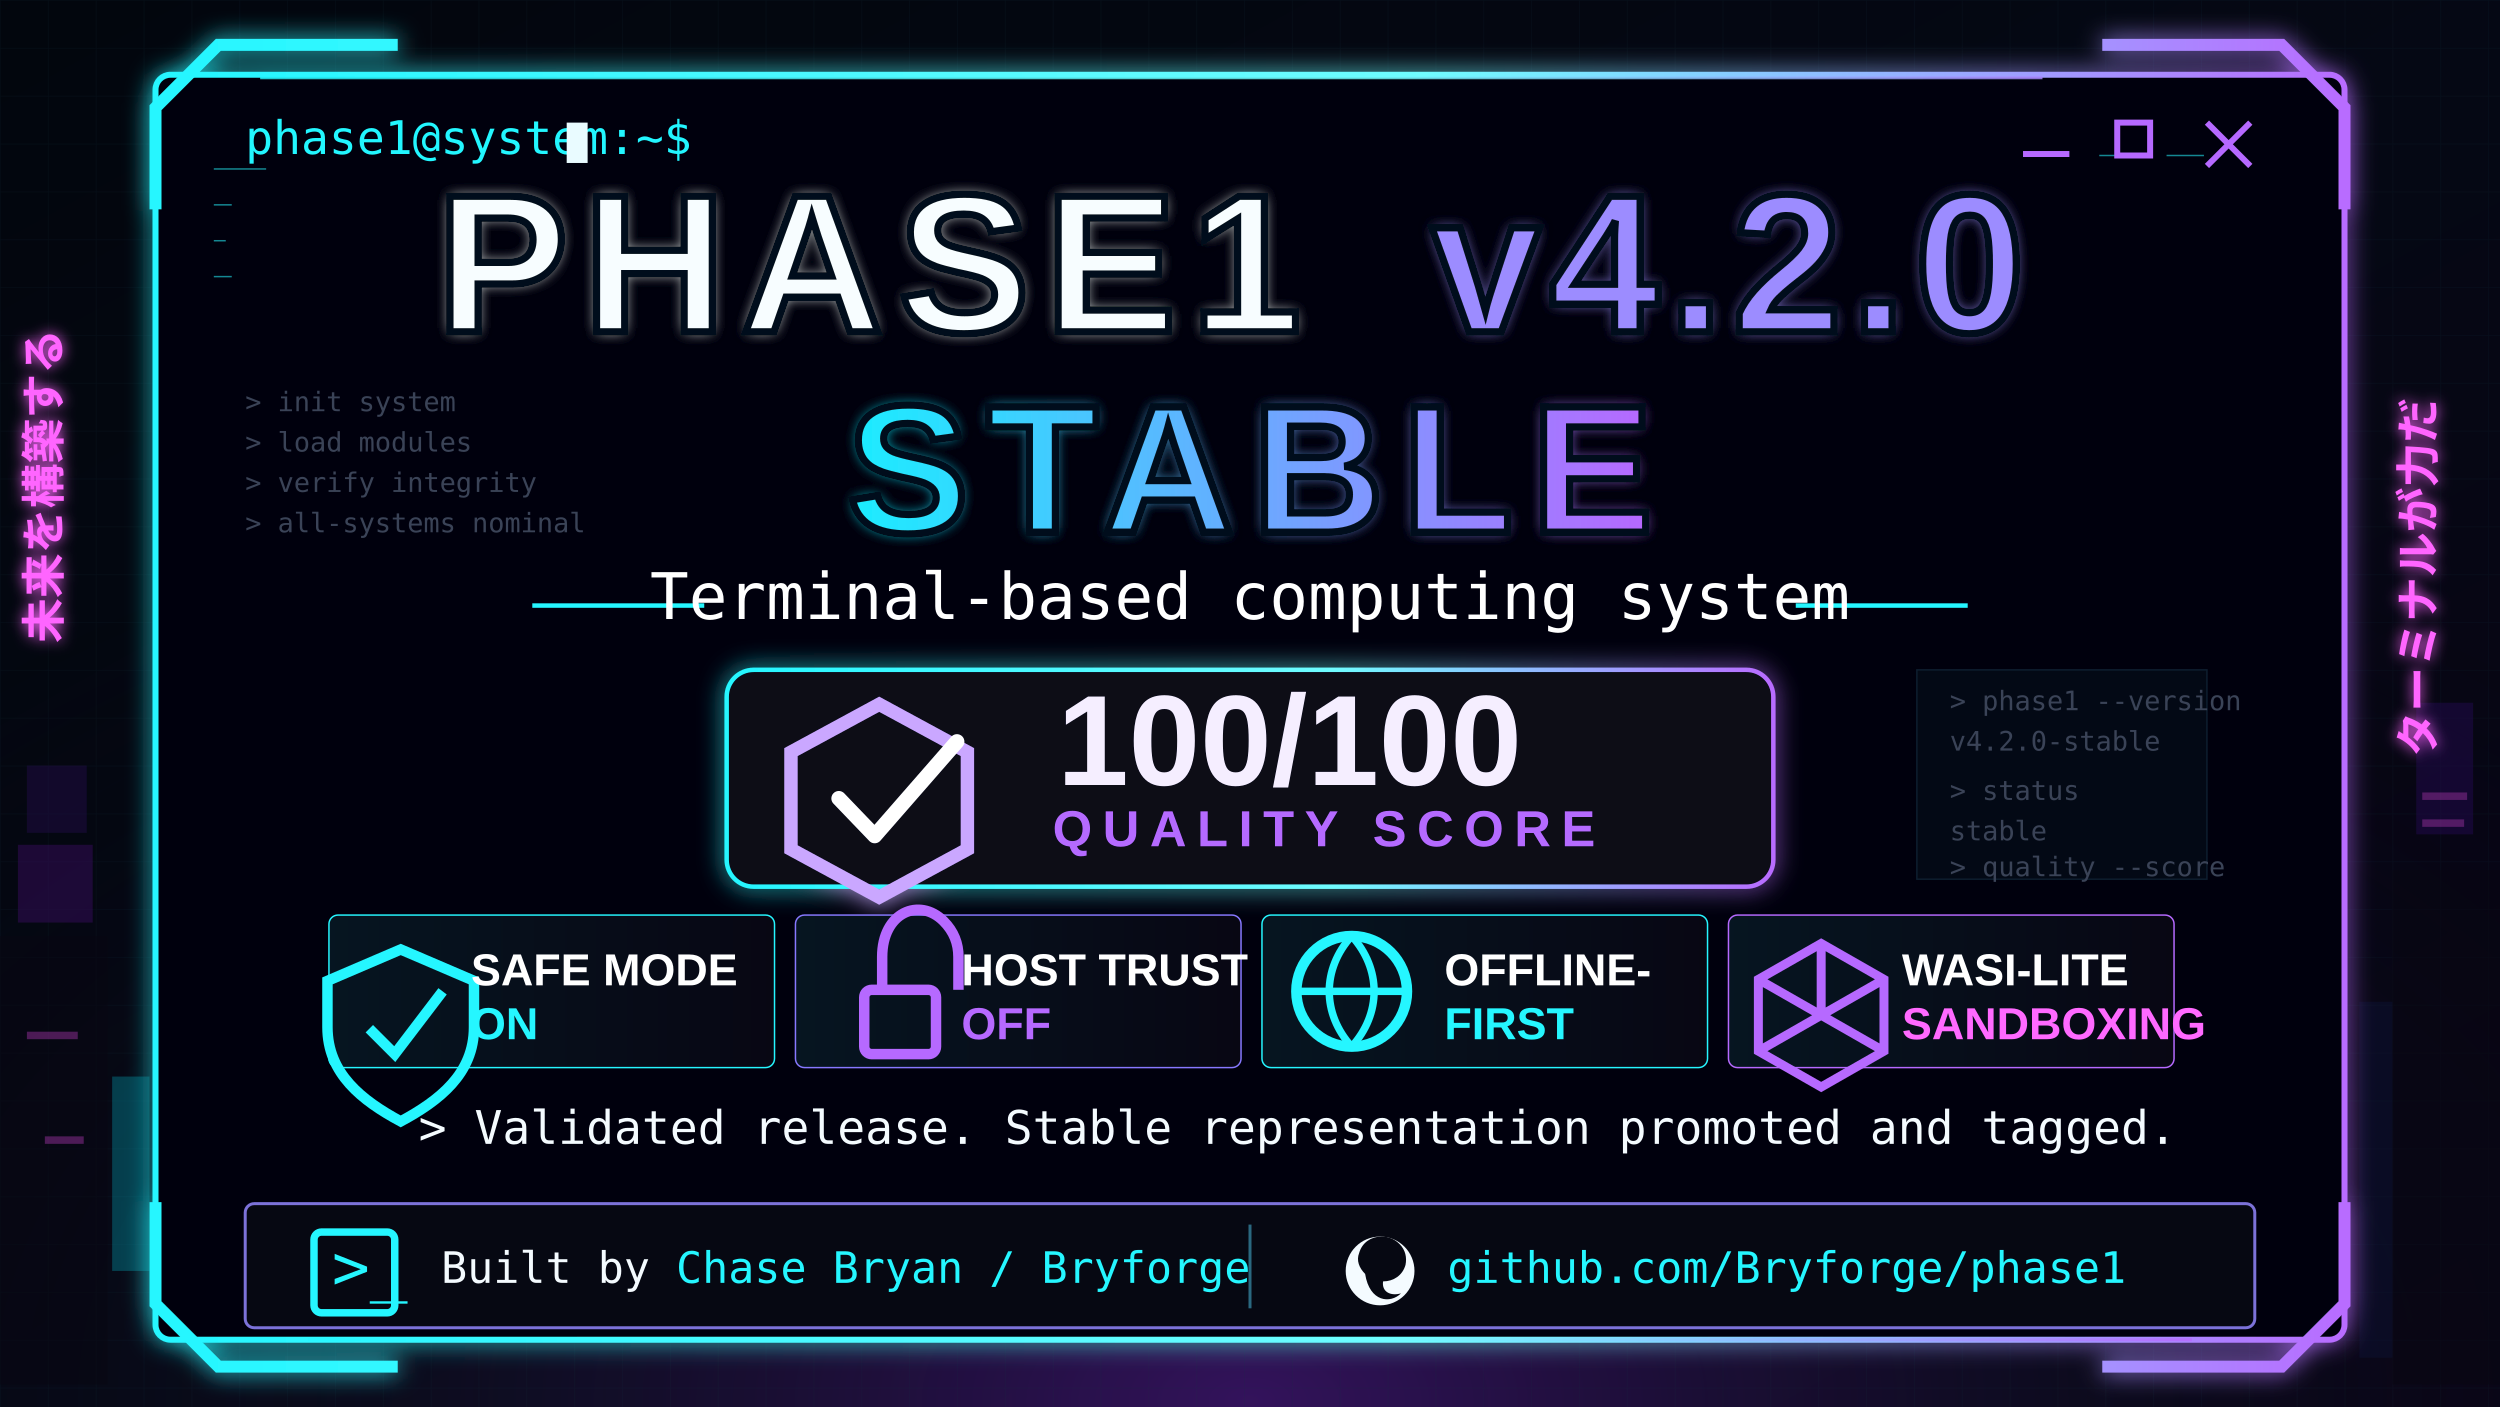
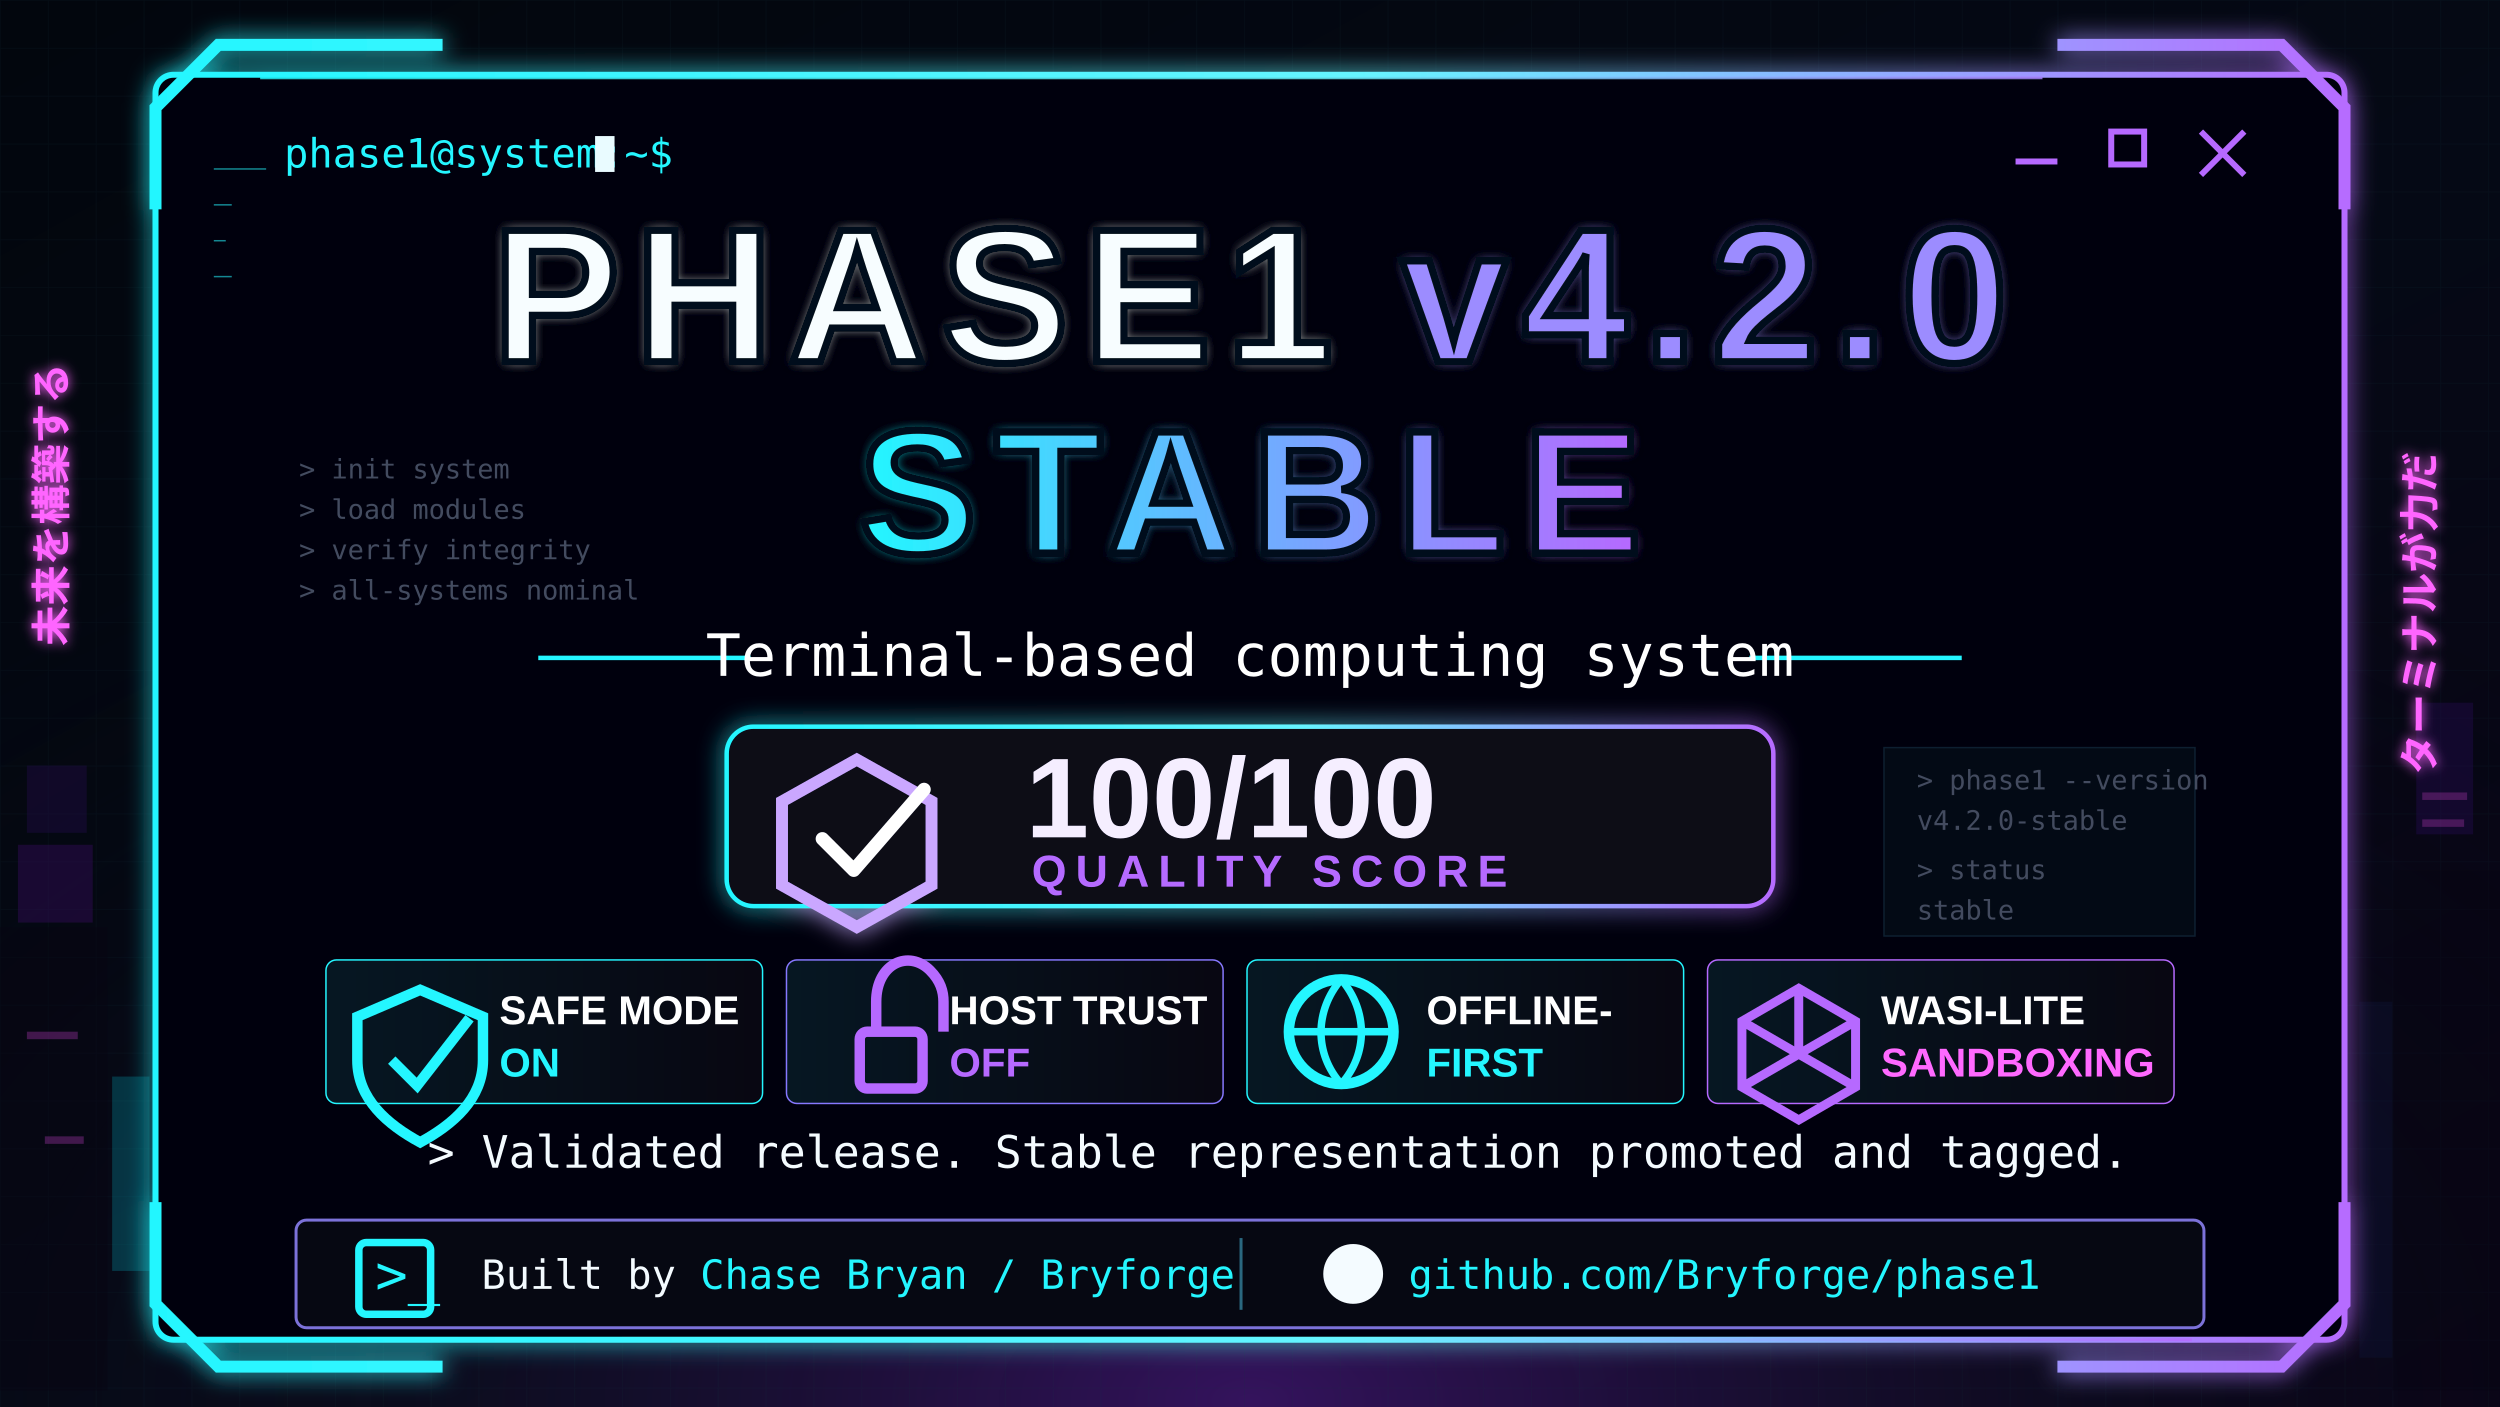
<svg xmlns="http://www.w3.org/2000/svg" viewBox="0 0 1672 941" role="img" aria-labelledby="title desc">
  <defs>
    <linearGradient id="bg" x1="0" x2="1" y1="0" y2="1">
      <stop offset="0" stop-color="#02060d" />
-       <stop offset="0.52" stop-color="#050814" />
-       <stop offset="1" stop-color="#090315" />
+       <stop offset="0.55" stop-color="#050915" />
+       <stop offset="1" stop-color="#0a0316" />
    </linearGradient>
    <linearGradient id="cyanPurple" x1="0" x2="1">
-       <stop offset="0" stop-color="#25f6ff" />
-       <stop offset="0.58" stop-color="#6ffcff" />
-       <stop offset="1" stop-color="#b86cff" />
+       <stop offset="0" stop-color="#24f6ff" />
+       <stop offset="0.55" stop-color="#66f4ff" />
+       <stop offset="1" stop-color="#b66cff" />
    </linearGradient>
    <linearGradient id="stable" x1="0" x2="1">
-       <stop offset="0" stop-color="#1cecff" />
+       <stop offset="0" stop-color="#23f6ff" />
      <stop offset="1" stop-color="#b669ff" />
    </linearGradient>
    <linearGradient id="panel" x1="0" x2="1">
-       <stop offset="0" stop-color="#061621" stop-opacity="0.96" />
-       <stop offset="1" stop-color="#080713" stop-opacity="0.96" />
+       <stop offset="0" stop-color="#061823" stop-opacity="0.96" />
+       <stop offset="1" stop-color="#080712" stop-opacity="0.97" />
    </linearGradient>
    <radialGradient id="floorGlow" cx="50%" cy="100%" r="74%">
-       <stop offset="0" stop-color="#391465" stop-opacity="0.88" />
-       <stop offset="0.45" stop-color="#101025" stop-opacity="0.55" />
+       <stop offset="0" stop-color="#391465" stop-opacity="0.9" />
+       <stop offset="0.45" stop-color="#101025" stop-opacity="0.52" />
      <stop offset="1" stop-color="#02040a" stop-opacity="0" />
    </radialGradient>
    <pattern id="grid" width="32" height="32" patternUnits="userSpaceOnUse">
      <path d="M32 0H0v32" fill="none" stroke="#14323f" stroke-width="1" opacity="0.34" />
    </pattern>
-     <filter id="glow" x="-35%" y="-35%" width="170%" height="170%">
-       <feGaussianBlur stdDeviation="4.5" result="blur" />
+     <filter id="glow" x="-30%" y="-30%" width="160%" height="160%">
+       <feGaussianBlur stdDeviation="4" result="blur" />
      <feMerge>
        <feMergeNode in="blur" />
        <feMergeNode in="SourceGraphic" />
      </feMerge>
    </filter>
    <filter id="softGlow" x="-40%" y="-40%" width="180%" height="180%">
      <feGaussianBlur stdDeviation="8" result="blur" />
      <feMerge>
        <feMergeNode in="blur" />
        <feMergeNode in="SourceGraphic" />
      </feMerge>
    </filter>
    <style>
      .mono{font-family:Menlo,Consolas,'SFMono-Regular',monospace}
      .sans{font-family:Arial,Helvetica,sans-serif}
      .heavy{font-family:'Arial Black',Impact,Arial,sans-serif;font-weight:900}
-       .white{fill:#f4fbff}.cyan{fill:#25f6ff}.purple{fill:#b669ff}
-       .muted{fill:#6a7a93;opacity:.55}
+       .white{fill:#f4fbff}.cyan{fill:#24f6ff}.purple{fill:#b669ff}.muted{fill:#73829b;opacity:.58}
    </style>
  </defs>
  <rect width="1672" height="941" fill="url(#bg)" />
  <rect width="1672" height="941" fill="url(#floorGlow)" />
-   <rect width="1672" height="941" fill="url(#grid)" opacity="0.48" />
-   <g opacity="0.52">
-     <rect x="0" y="626" width="72" height="300" fill="#070512" />
+   <rect width="1672" height="941" fill="url(#grid)" opacity="0.46" />
+   <g opacity="0.46">
+     <rect x="0" y="620" width="72" height="310" fill="#070512" />
    <rect x="18" y="512" width="40" height="45" fill="#1e0b43" />
    <rect x="12" y="565" width="50" height="52" fill="#330b58" />
-     <rect x="1600" y="582" width="72" height="344" fill="#070512" />
+     <rect x="1600" y="582" width="72" height="348" fill="#070512" />
    <rect x="1616" y="470" width="38" height="88" fill="#210a4b" />
    <rect x="1578" y="670" width="22" height="238" fill="#0c1230" />
-     <g fill="#ff4dff" opacity="0.54">
+     <g fill="#ff4dff" opacity="0.52">
      <rect x="18" y="690" width="34" height="5" />
      <rect x="1620" y="530" width="30" height="5" />
      <rect x="1620" y="548" width="28" height="5" />
      <rect x="30" y="760" width="26" height="5" />
    </g>
-     <g fill="#00eaff" opacity="0.45">
+     <g fill="#00eaff" opacity="0.42">
      <rect x="75" y="720" width="25" height="130" />
      <rect x="1540" y="640" width="22" height="180" />
    </g>
  </g>
  <g filter="url(#softGlow)">
-     <rect x="104" y="50" width="1464" height="846" rx="10" fill="#020610" stroke="url(#cyanPurple)" stroke-width="4" />
-     <path d="M104 140V72l42-42h120M1568 140V72l-42-42h-120M104 804v68l42 42h120M1568 804v68l-42 42h-120" fill="none" stroke="url(#cyanPurple)" stroke-width="8" />
+     <rect x="104" y="50" width="1464" height="846" rx="12" fill="#020610" stroke="url(#cyanPurple)" stroke-width="4" />
+     <path d="M104 140V72l42-42h150M1568 140V72l-42-42h-150M104 804v68l42 42h150M1568 804v68l-42 42h-150" fill="none" stroke="url(#cyanPurple)" stroke-width="8" />
    <path d="M174 52h1192M206 896h1260" stroke="url(#cyanPurple)" stroke-width="2" opacity="0.82" />
  </g>
-   <g class="mono" font-size="31" fill="#22f6ff">
-     <text x="164" y="103">phase1@system:~$</text>
-     <rect x="379" y="82" width="14" height="27" fill="#e9fbff" />
+   <g class="mono" font-size="27" fill="#24f6ff">
+     <text x="190" y="112">phase1@system:~$</text>
+     <rect x="398" y="91" width="13" height="24" fill="#e9fbff" />
  </g>
  <g class="mono muted" font-size="18">
-     <text x="164" y="275">&gt; init system</text>
-     <text x="164" y="302">&gt; load modules</text>
-     <text x="164" y="329">&gt; verify integrity</text>
-     <text x="164" y="356">&gt; all-systems nominal</text>
+     <text x="200" y="320">&gt; init system</text>
+     <text x="200" y="347">&gt; load modules</text>
+     <text x="200" y="374">&gt; verify integrity</text>
+     <text x="200" y="401">&gt; all-systems nominal</text>
  </g>
  <g class="mono muted" font-size="18">
-     <rect x="1282" y="448" width="194" height="140" fill="#06111b" stroke="#17364a" />
-     <text x="1304" y="475">&gt; phase1 --version</text>
-     <text x="1304" y="502">v4.2.0-stable</text>
-     <text x="1304" y="535">&gt; status</text>
-     <text x="1304" y="562">stable</text>
-     <text x="1304" y="586">&gt; quality --score</text>
+     <rect x="1260" y="500" width="208" height="126" fill="#06111b" stroke="#17364a" />
+     <text x="1282" y="528">&gt; phase1 --version</text>
+     <text x="1282" y="555">v4.2.0-stable</text>
+     <text x="1282" y="588">&gt; status</text>
+     <text x="1282" y="615">stable</text>
  </g>
-   <g class="heavy" filter="url(#glow)">
-     <text x="292" y="222" font-size="132" fill="#f7fdff" letter-spacing="10" textLength="628" lengthAdjust="spacingAndGlyphs" stroke="#06111a" stroke-width="5">PHASE1</text>
-     <text x="957" y="222" font-size="132" fill="#9c8cff" letter-spacing="6" textLength="424" lengthAdjust="spacingAndGlyphs" stroke="#06111a" stroke-width="5">v4.2.0</text>
-     <text x="836" y="356" font-size="122" fill="url(#stable)" letter-spacing="12" text-anchor="middle" textLength="608" lengthAdjust="spacingAndGlyphs" stroke="#06111a" stroke-width="5">STABLE</text>
+   <g class="heavy" filter="url(#glow)" text-anchor="middle">
+     <text x="836" y="242" font-size="128" fill="#f7fdff" letter-spacing="10" stroke="#06111a" stroke-width="5">PHASE1 <tspan fill="#9c8cff">v4.2.0</tspan>
+     </text>
+     <text x="836" y="370" font-size="118" fill="url(#stable)" letter-spacing="12" stroke="#06111a" stroke-width="5">STABLE</text>
  </g>
-   <g text-anchor="middle" class="mono" font-size="43" fill="#ffffff">
-     <path d="M356 405h115M1201 405h115" stroke="#25f6ff" stroke-width="3" />
-     <text x="836" y="414">Terminal-based computing system</text>
+   <g text-anchor="middle" class="mono" font-size="39" fill="#ffffff">
+     <path d="M360 440h142M1170 440h142" stroke="#24f6ff" stroke-width="3" />
+     <text x="836" y="452">Terminal-based computing system</text>
  </g>
  <g filter="url(#softGlow)">
-     <rect x="486" y="448" width="700" height="145" rx="18" fill="#070817" stroke="url(#cyanPurple)" stroke-width="3" />
-     <path d="M588 471l59 32v65l-59 32-59-32v-65z" fill="none" stroke="#caa7ff" stroke-width="9" />
-     <path d="M561 534l24 25 55-63" fill="none" stroke="#fff" stroke-width="10" stroke-linecap="round" stroke-linejoin="round" />
-     <text class="heavy" x="707" y="525" font-size="86" fill="#f5eeff" textLength="430" lengthAdjust="spacingAndGlyphs">100/100</text>
-     <text class="heavy" x="704" y="566" font-size="34" fill="#b56bff" letter-spacing="7" textLength="384" lengthAdjust="spacingAndGlyphs">QUALITY SCORE</text>
+     <rect x="486" y="486" width="700" height="120" rx="18" fill="#070817" stroke="url(#cyanPurple)" stroke-width="3" />
+     <path d="M573 508l50 28v56l-50 28-50-28v-56z" fill="none" stroke="#caa7ff" stroke-width="8" />
+     <path d="M550 561l21 21 47-54" fill="none" stroke="#fff" stroke-width="9" stroke-linecap="round" stroke-linejoin="round" />
+     <text class="heavy" x="686" y="560" font-size="76" fill="#f5eeff">100/100</text>
+     <text class="heavy" x="690" y="593" font-size="30" fill="#b56bff" letter-spacing="6">QUALITY SCORE</text>
  </g>
-   <g class="sans" font-weight="800" font-size="30">
+   <g class="sans" font-weight="800">
    <g>
-       <rect x="220" y="612" width="298" height="102" rx="6" fill="url(#panel)" stroke="#25f6ff" />
-       <path d="M268 635l49 21v31c0 31-23 49-49 63-26-14-49-32-49-63v-31z" fill="none" stroke="#25f6ff" stroke-width="7" />
-       <path d="M247 688l17 17 32-42" fill="none" stroke="#25f6ff" stroke-width="7" />
-       <text x="315" y="659" fill="#fff">SAFE MODE</text>
-       <text x="315" y="695" fill="#25f6ff">ON</text>
+       <rect x="218" y="642" width="292" height="96" rx="7" fill="url(#panel)" stroke="#24f6ff" />
+       <path d="M281 662l42 18v29c0 26-20 43-42 55-22-12-42-29-42-55v-29z" fill="none" stroke="#24f6ff" stroke-width="7" />
+       <path d="M262 709l17 17 35-45" fill="none" stroke="#24f6ff" stroke-width="7" />
+       <text x="334" y="685" font-size="27" fill="#fff">SAFE MODE</text>
+       <text x="334" y="720" font-size="27" fill="#24f6ff">ON</text>
    </g>
    <g>
-       <rect x="532" y="612" width="298" height="102" rx="6" fill="url(#panel)" stroke="#8778ff" />
-       <rect x="578" y="662" width="48" height="43" rx="5" fill="none" stroke="#b669ff" stroke-width="7" />
-       <path d="M590 662v-22c0-30 25-40 41-24 7 7 10 15 10 24v22" fill="none" stroke="#b669ff" stroke-width="7" />
-       <text x="643" y="659" fill="#fff">HOST TRUST</text>
-       <text x="643" y="695" fill="#b669ff">OFF</text>
+       <rect x="526" y="642" width="292" height="96" rx="7" fill="url(#panel)" stroke="#8778ff" />
+       <rect x="575" y="690" width="42" height="38" rx="5" fill="none" stroke="#b669ff" stroke-width="7" />
+       <path d="M586 690v-20c0-26 22-35 36-21 7 7 9 14 9 21v20" fill="none" stroke="#b669ff" stroke-width="7" />
+       <text x="635" y="685" font-size="27" fill="#fff">HOST TRUST</text>
+       <text x="635" y="720" font-size="27" fill="#b669ff">OFF</text>
    </g>
    <g>
-       <rect x="844" y="612" width="298" height="102" rx="6" fill="url(#panel)" stroke="#25f6ff" />
-       <circle cx="904" cy="663" r="37" fill="none" stroke="#25f6ff" stroke-width="7" />
-       <path d="M867 663h74M904 626c20 22 20 52 0 74M904 626c-20 22-20 52 0 74" stroke="#25f6ff" stroke-width="5" fill="none" />
-       <text x="966" y="659" fill="#fff">OFFLINE-</text>
-       <text x="966" y="695" fill="#25f6ff">FIRST</text>
+       <rect x="834" y="642" width="292" height="96" rx="7" fill="url(#panel)" stroke="#24f6ff" />
+       <circle cx="897" cy="690" r="35" fill="none" stroke="#24f6ff" stroke-width="7" />
+       <path d="M862 690h70M897 655c18 21 18 50 0 70M897 655c-18 21-18 50 0 70" stroke="#24f6ff" stroke-width="5" fill="none" />
+       <text x="954" y="685" font-size="27" fill="#fff">OFFLINE-</text>
+       <text x="954" y="720" font-size="27" fill="#24f6ff">FIRST</text>
    </g>
    <g>
-       <rect x="1156" y="612" width="298" height="102" rx="6" fill="url(#panel)" stroke="#b669ff" />
-       <path d="M1218 631l42 24v48l-42 24-42-24v-48zM1218 631v48l42 24M1218 679l-42 24M1176 655l42 24 42-24" fill="none" stroke="#b669ff" stroke-width="6" />
-       <text x="1272" y="659" fill="#fff">WASI-LITE</text>
-       <text x="1272" y="695" fill="#ff69ff">SANDBOXING</text>
+       <rect x="1142" y="642" width="312" height="96" rx="7" fill="url(#panel)" stroke="#b669ff" />
+       <path d="M1203 661l38 22v44l-38 22-38-22v-44zM1203 661v44l38 22M1203 705l-38 22M1165 683l38 22 38-22" fill="none" stroke="#b669ff" stroke-width="6" />
+       <text x="1258" y="685" font-size="27" fill="#fff">WASI-LITE</text>
+       <text x="1258" y="720" font-size="27" fill="#ff69ff">SANDBOXING</text>
    </g>
  </g>
-   <text class="mono white" x="280" y="765" font-size="31">&gt; Validated release. Stable representation promoted and tagged.</text>
+   <text class="mono white" x="286" y="781" font-size="30">&gt; Validated release. Stable representation promoted and tagged.</text>
  <g>
-     <rect x="164" y="805" width="1344" height="83" rx="6" fill="#060812" stroke="#7c72d9" stroke-width="2" />
-     <rect x="210" y="824" width="54" height="54" rx="5" fill="none" stroke="#25f6ff" stroke-width="5" />
-     <text x="222" y="862" class="mono" font-size="42" fill="#25f6ff">&gt;_</text>
-     <text x="295" y="858" class="mono white" font-size="29">Built by <tspan fill="#25f6ff">Chase Bryan / Bryforge</tspan>
+     <rect x="198" y="816" width="1276" height="72" rx="7" fill="#060812" stroke="#7c72d9" stroke-width="2" />
+     <rect x="240" y="831" width="48" height="48" rx="5" fill="none" stroke="#24f6ff" stroke-width="5" />
+     <text x="251" y="865" class="mono" font-size="36" fill="#24f6ff">&gt;_</text>
+     <text x="322" y="862" class="mono white" font-size="27">Built by <tspan fill="#24f6ff">Chase Bryan / Bryforge</tspan>
    </text>
-     <path d="M836 819v56" stroke="#2a6880" stroke-width="2" />
-     <circle cx="923" cy="850" r="23" fill="#f4fbff" />
-     <path d="M913 852c-4-4-6-9-4-14 2-7 8-11 15-11 5 0 9 2 12 5 4 4 5 9 4 14-2 7-8 11-15 11-1 7 5 10 12 8-7 7-21 6-24-13z" fill="#060812" />
-     <text x="968" y="858" class="mono" font-size="29" fill="#25f6ff">github.com/Bryforge/phase1</text>
+     <path d="M830 828v48" stroke="#2a6880" stroke-width="2" />
+     <circle cx="905" cy="852" r="20" fill="#f4fbff" />
+     <text x="942" y="862" class="mono" font-size="27" fill="#24f6ff">github.com/Bryforge/phase1</text>
  </g>
-   <g class="sans" font-size="30" font-weight="900" fill="#ff65ff" filter="url(#glow)">
-     <text x="40" y="430" transform="rotate(-90 40 430)">未来を構築する</text>
-     <text x="1628" y="506" transform="rotate(-90 1628 506)">ターミナルが力だ</text>
+   <g class="sans" font-size="27" font-weight="900" fill="#ff65ff" filter="url(#glow)">
+     <text x="44" y="432" transform="rotate(-90 44 432)">未来を構築する</text>
+     <text x="1628" y="518" transform="rotate(-90 1628 518)">ターミナルが力だ</text>
  </g>
-   <g stroke="#25f6ff" opacity="0.55">
+   <g stroke="#24f6ff" opacity="0.55">
    <path d="M143 113h35M143 137h12M143 161h8M143 185h12" />
-     <path d="M1355 104h25M1404 104h23M1449 104h25" />
  </g>
  <g stroke="#b669ff" stroke-width="4" fill="none">
-     <path d="M1353 103h31" />
-     <rect x="1416" y="82" width="22" height="22" />
-     <path d="M1476 82l29 29M1505 82l-29 29" />
+     <path d="M1348 108h28" />
+     <rect x="1412" y="88" width="22" height="22" />
+     <path d="M1472 88l29 29M1501 88l-29 29" />
  </g>
</svg>
